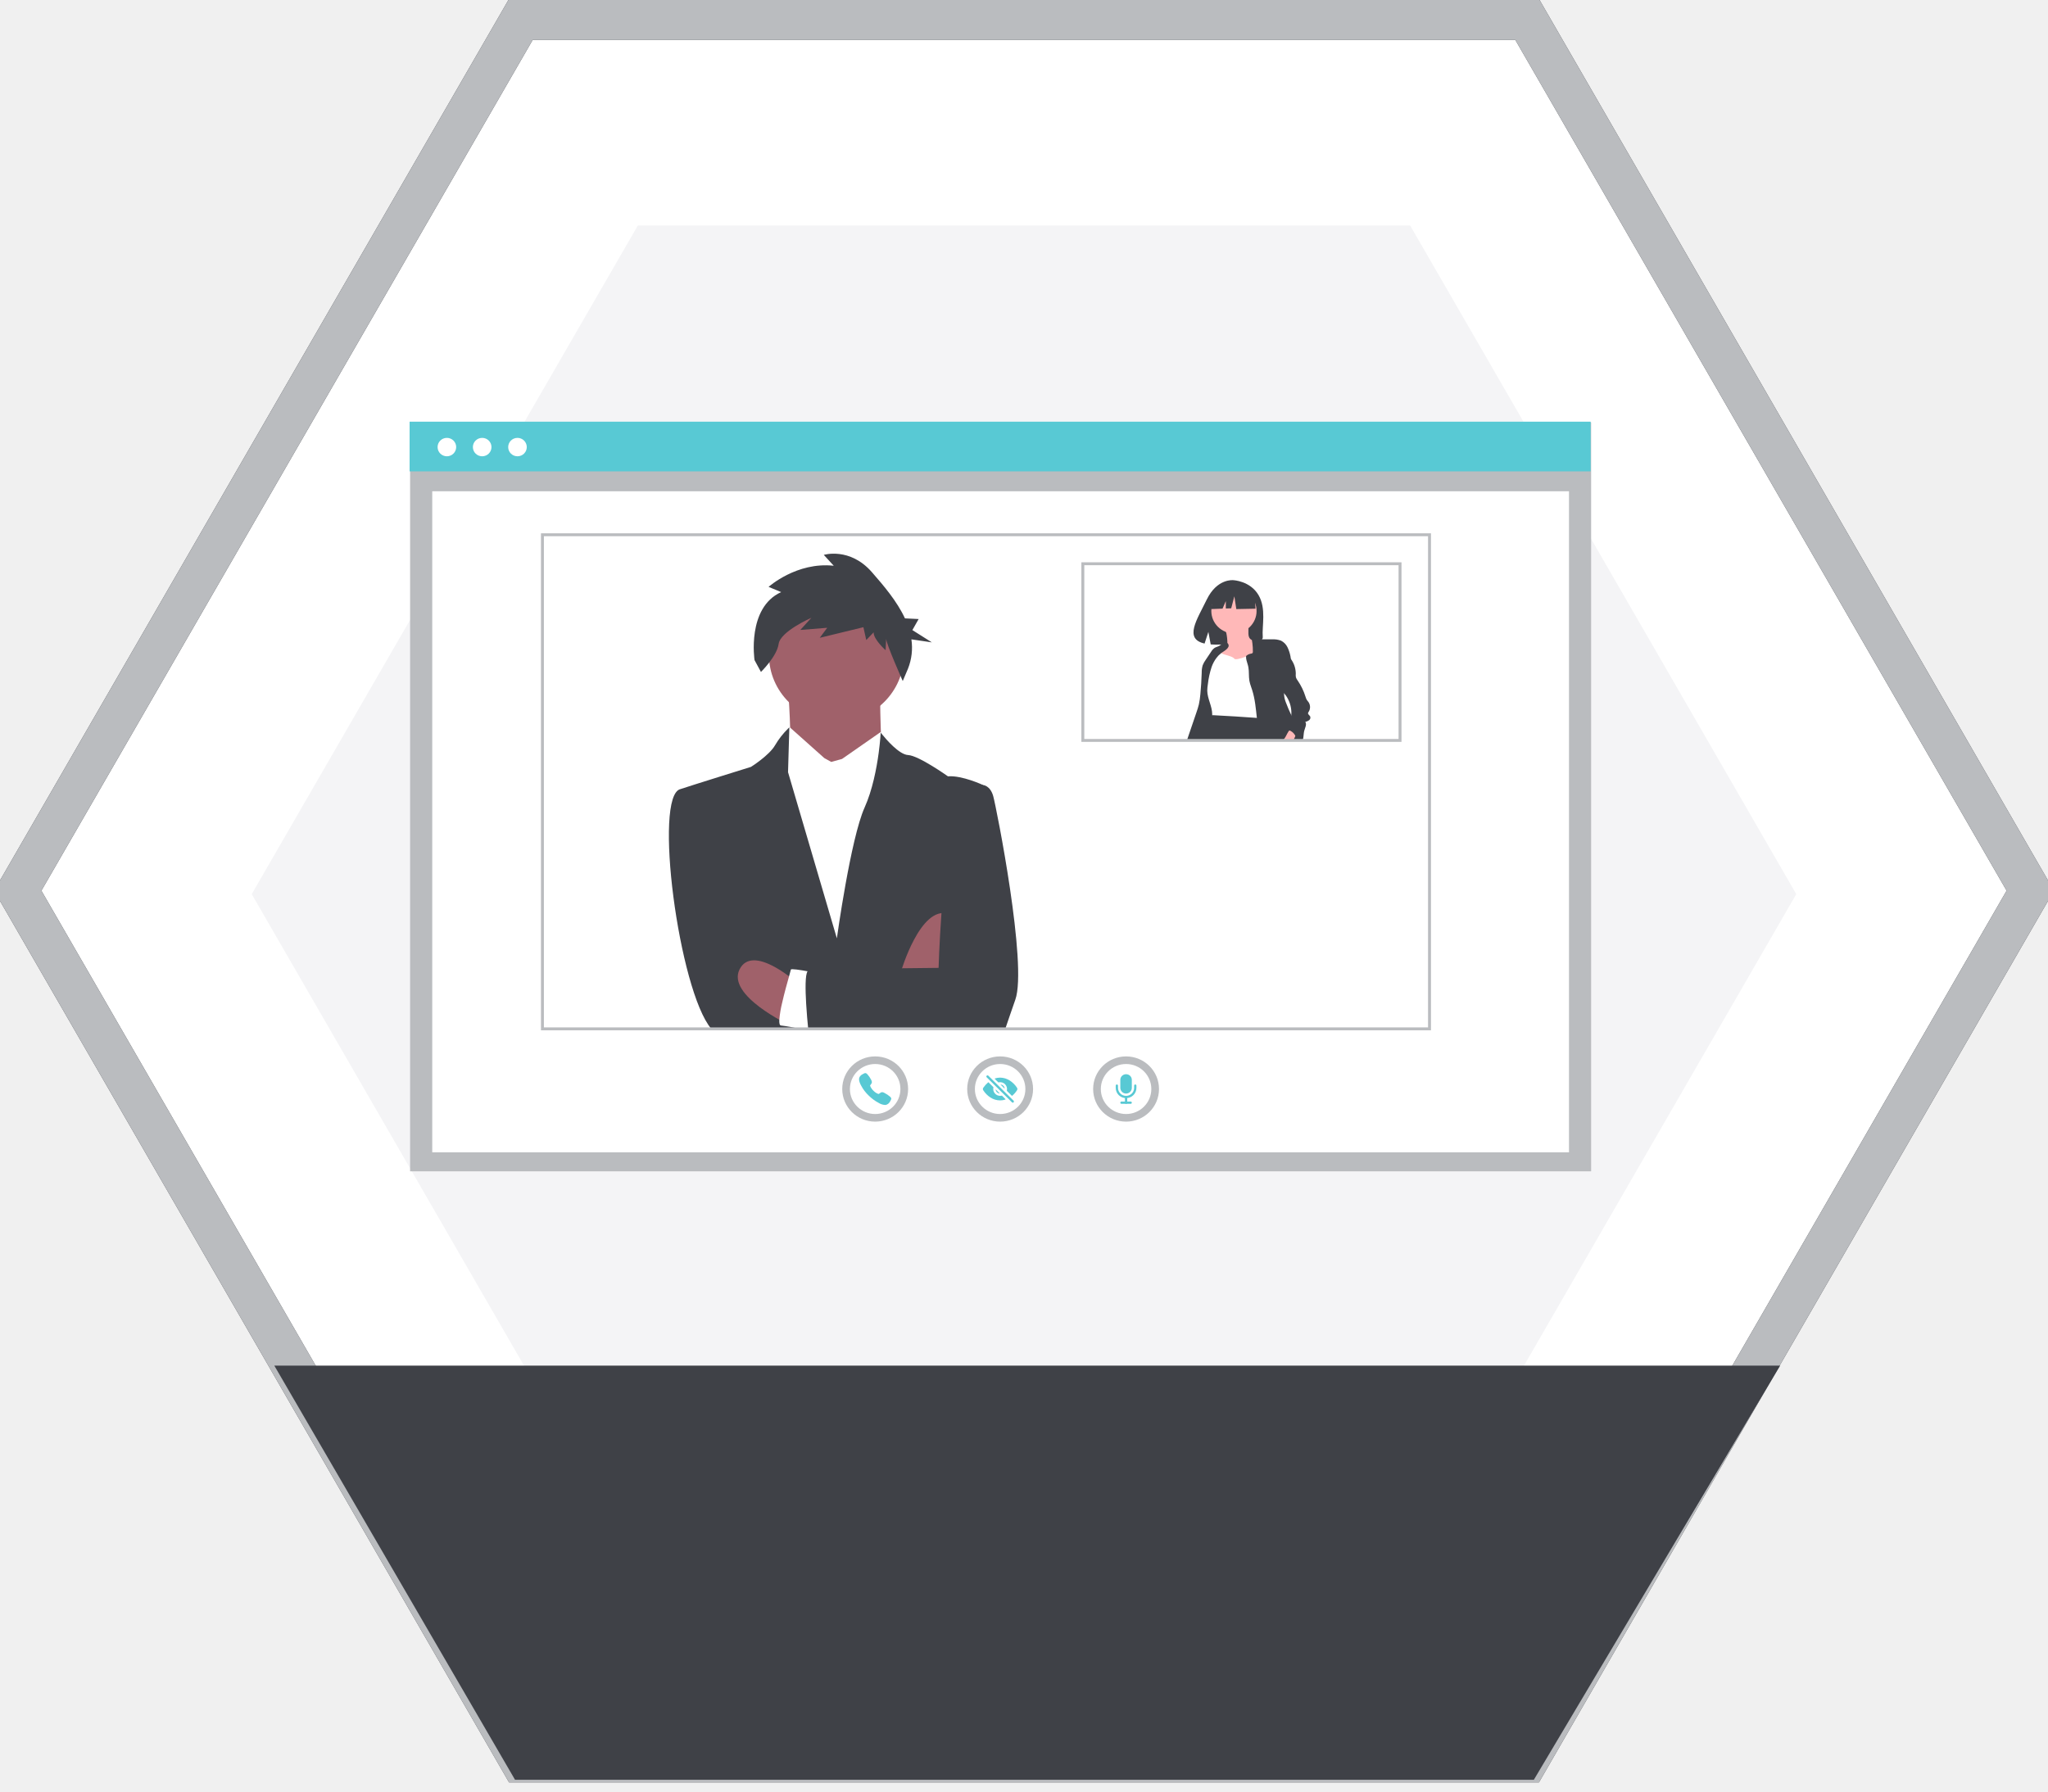
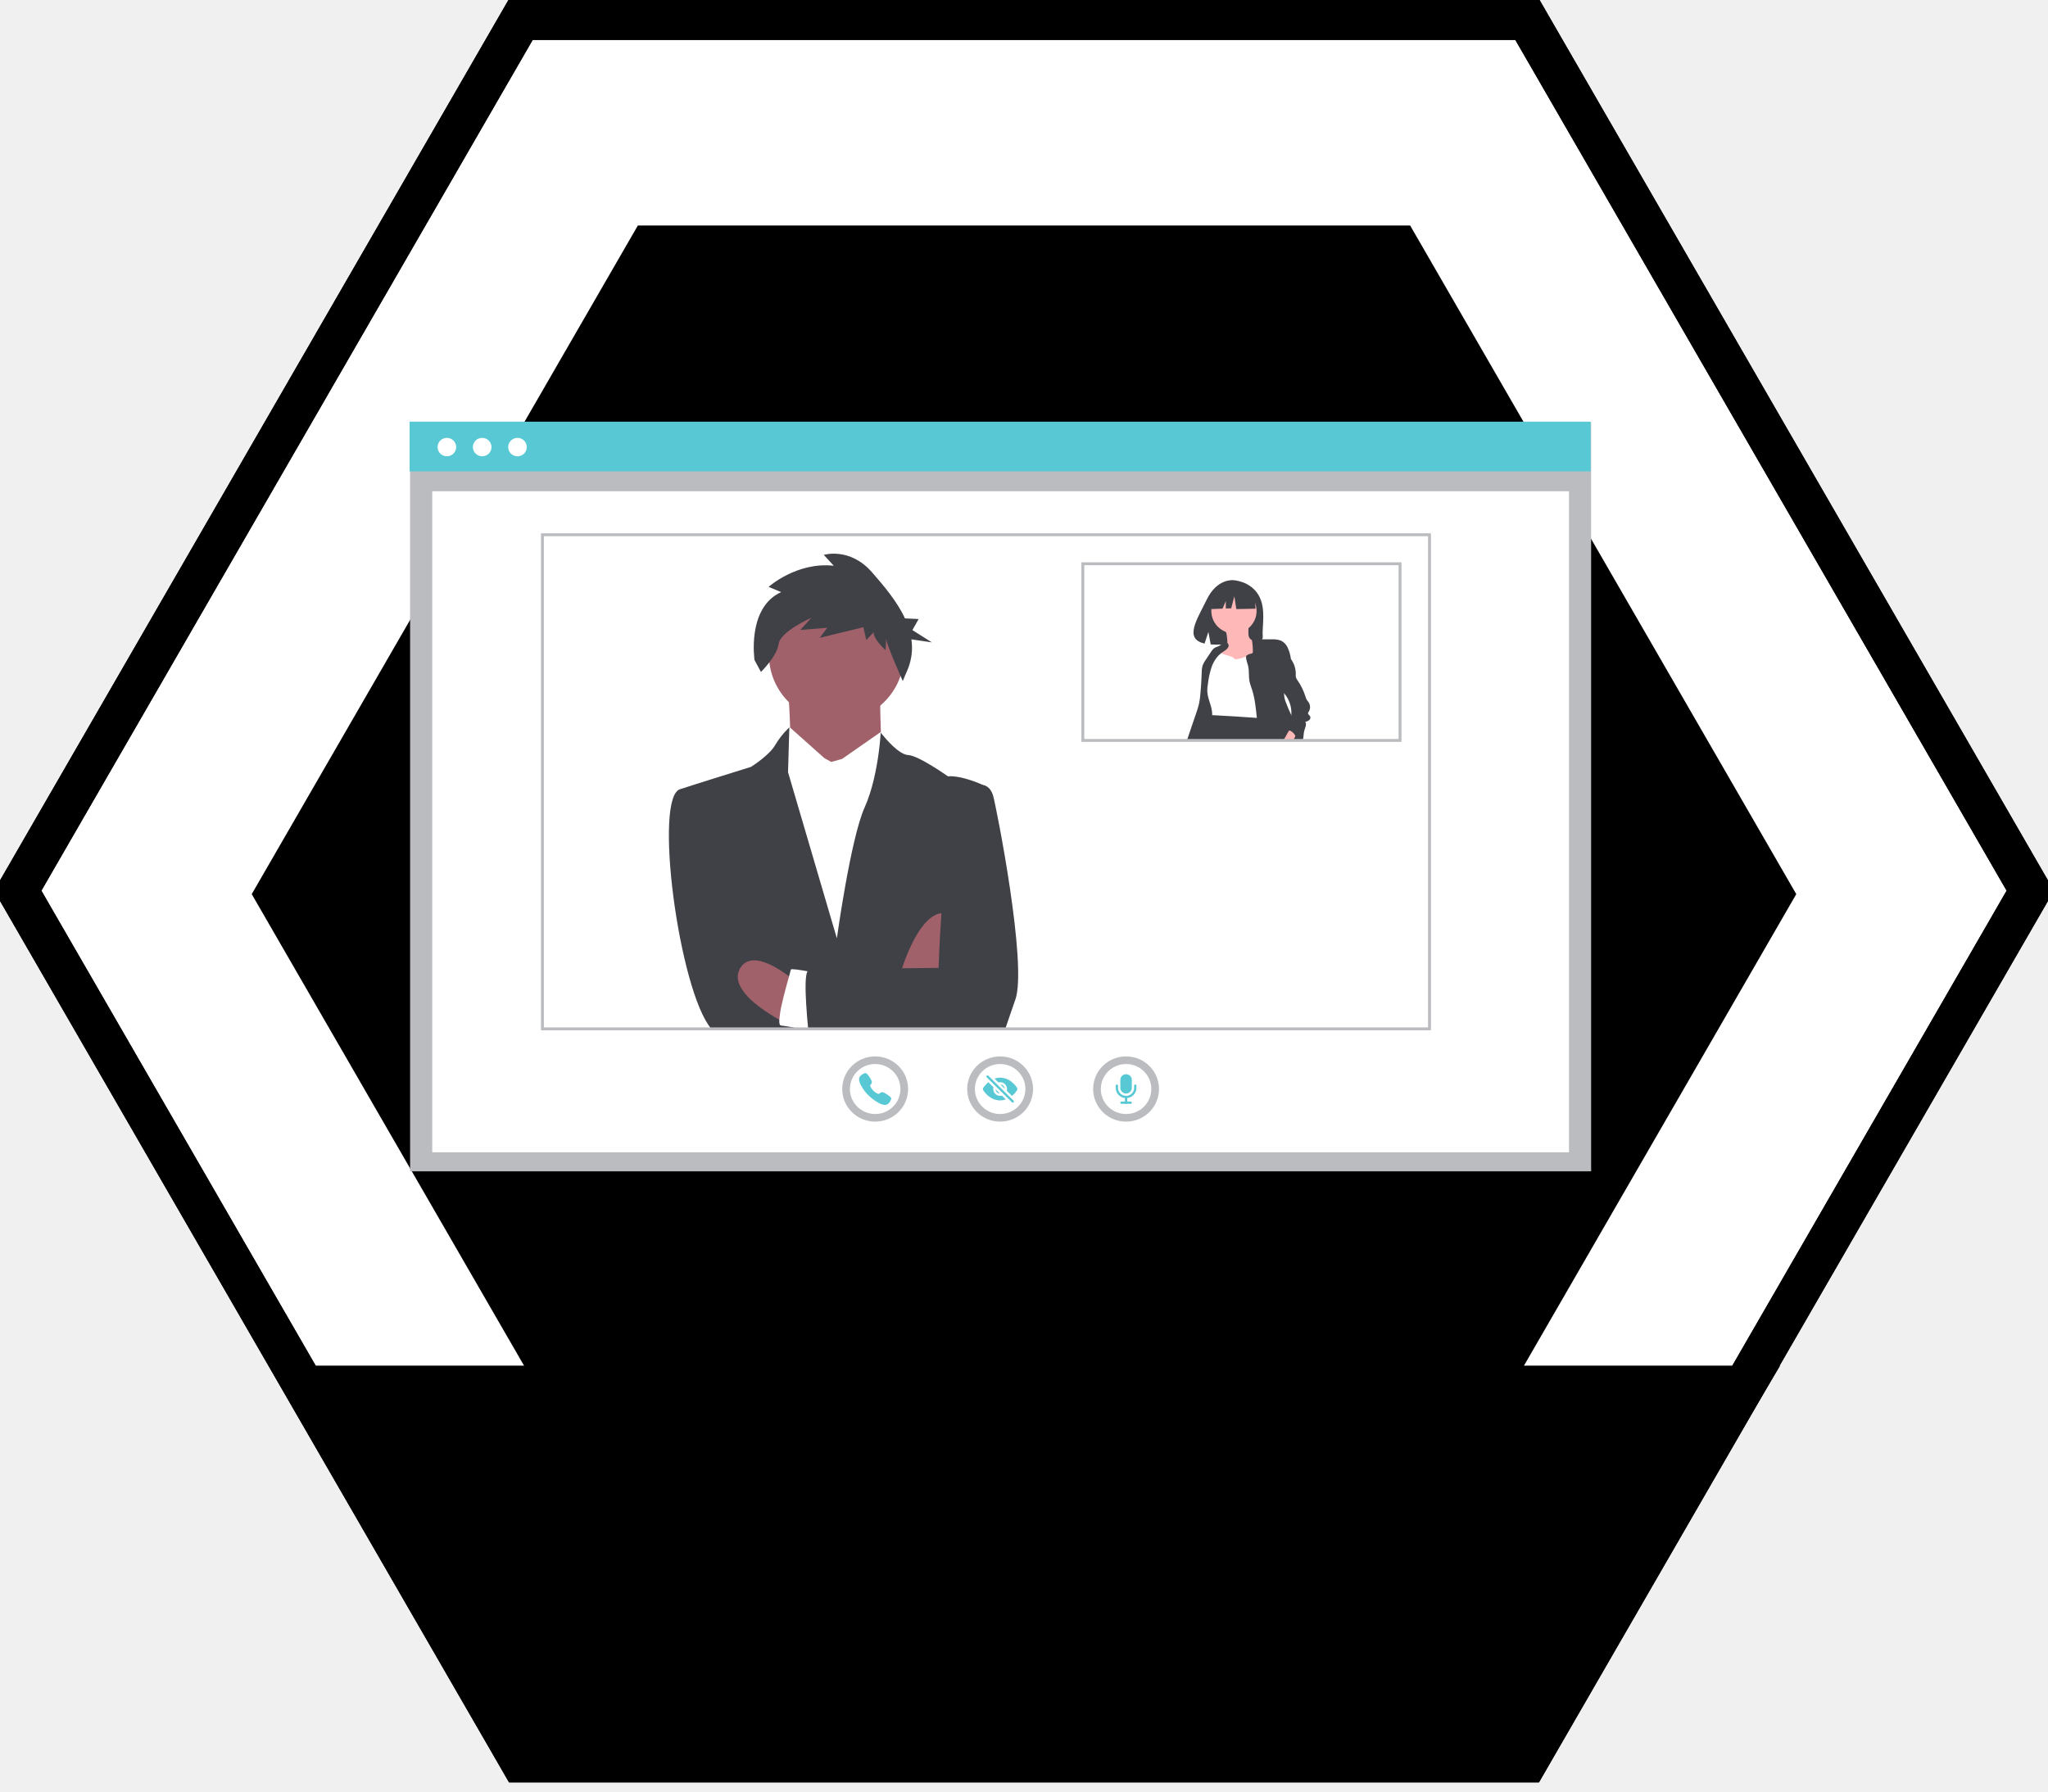
<svg xmlns="http://www.w3.org/2000/svg" class="badge gl" width="400" height="350" viewBox="0 0 400 350" fill="none">
-   <path class="badge-border--hidden" fill="#FFFFFF" d="M298.268 3.795L396.536 174L298.268 344.205L101.732 344.205L3.464 174L101.732 3.795L298.268 3.795Z" stroke="#3F4147" stroke-width="8" />
-   <path class="badge-border" d="M298.268 3.795L396.536 174L298.268 344.205L101.732 344.205L3.464 174L101.732 3.795L298.268 3.795Z" stroke="#BABCBF" stroke-width="8" />
-   <path class="badge__bg" d="M124.583 305.3H275.416L350.833 174.674L275.417 44.049H124.583L49.166 174.674L124.583 305.3Z" fill="#F4F4F6" />
-   <path d="M53.575 266.78H347.689L299.581 347.689H100.589L53.575 266.78Z" fill="#3F4147" />
+   <path class="badge__border--hidden" fill="#FFFFFF" d="M298.268 3.795L396.536 174L298.268 344.205L101.732 344.205L3.464 174L101.732 3.795L298.268 3.795Z" stroke="currentColor" stroke-width="8" />
+   <path class="badge__border" d="M298.268 3.795L396.536 174L298.268 344.205L101.732 344.205L3.464 174L101.732 3.795L298.268 3.795Z" stroke="currentColor" stroke-width="8" />
+   <path class="badge__bg" d="M124.583 305.3H275.416L350.833 174.674L275.417 44.049H124.583L49.166 174.674L124.583 305.3Z" fill="currentColor" />
+   <path class="badge__label-bg" d="M53.575 266.78H347.689L299.581 347.689H100.589L53.575 266.78Z" fill="currentColor" />
  <path d="M310.768 82.505H80.097V228.826H310.768V82.505Z" fill="#BABCBF" />
  <path d="M306.445 95.972H84.423V225.114H306.445V95.972Z" fill="white" />
  <path d="M310.671 82.378H80V92.084H310.671V82.378Z" fill="#58C9D4" />
  <path d="M87.282 89.139C88.285 89.139 89.099 88.334 89.099 87.341C89.099 86.347 88.285 85.541 87.282 85.541C86.279 85.541 85.466 86.347 85.466 87.341C85.466 88.334 86.279 89.139 87.282 89.139Z" fill="white" />
  <path d="M94.177 89.139C95.18 89.139 95.993 88.334 95.993 87.341C95.993 86.347 95.18 85.541 94.177 85.541C93.174 85.541 92.36 86.347 92.36 87.341C92.36 88.334 93.174 89.139 94.177 89.139Z" fill="white" />
  <path d="M101.071 89.139C102.074 89.139 102.887 88.334 102.887 87.341C102.887 86.347 102.074 85.541 101.071 85.541C100.068 85.541 99.255 86.347 99.255 87.341C99.255 88.334 100.068 89.139 101.071 89.139Z" fill="white" />
  <g class="person front">
    <path d="M153.778 132.265C153.778 132.265 154.612 143.661 154.232 144.331C153.852 145.001 160.908 157.039 160.908 157.039L172.189 146.567C172.189 146.567 171.506 132.081 172.233 131.428C172.96 130.774 153.778 132.265 153.778 132.265Z" fill="#A0616A" />
    <path d="M163.371 140.968C170.654 140.968 176.558 135.12 176.558 127.907C176.558 120.693 170.654 114.846 163.371 114.846C156.088 114.846 150.184 120.693 150.184 127.907C150.184 135.12 156.088 140.968 163.371 140.968Z" fill="#A0616A" />
    <path d="M162.35 148.849L160.997 148.096L154.321 142.14C154.321 142.14 153.656 141.895 153.555 143.954L153.455 146.014L149.145 148.905L148.947 195.695L178.756 197.122L180.011 150.038L173.279 145.587L172.046 142.982L164.463 148.262L162.35 148.849Z" fill="white" />
    <path d="M192.01 153.365L188.713 200.993H138.932C132.588 193.555 127.522 155.283 132.928 154.148C134.695 153.543 146.671 149.818 146.671 149.818C146.671 149.818 150.249 147.58 151.39 145.573C152.092 144.378 152.951 143.281 153.944 142.311L153.951 142.304L153.955 142.297C153.983 142.27 154.007 142.242 154.035 142.218C154.04 142.209 154.049 142.201 154.059 142.197C154.094 142.16 154.128 142.125 154.167 142.091V142.143L153.913 150.852L163.45 183.312C163.45 183.312 166.136 163.827 168.863 157.764C170.401 154.348 171.206 150.13 171.615 147.099C171.931 144.751 172.011 143.119 172.011 143.119C172.011 143.119 172.025 143.136 172.049 143.167V143.17C172.049 143.171 172.049 143.171 172.049 143.172C172.049 143.172 172.05 143.172 172.05 143.173C172.05 143.173 172.051 143.173 172.051 143.173C172.052 143.174 172.052 143.174 172.052 143.174C172.094 143.225 172.16 143.311 172.257 143.428L172.261 143.431C173.059 144.421 175.62 147.419 177.355 147.501C179.434 147.601 185.142 151.66 185.142 151.66C187.932 151.447 192.01 153.365 192.01 153.365Z" fill="#3F4147" />
    <path d="M175.988 189.763C175.988 189.763 179.744 176.866 185.223 178.505C190.702 180.143 184.687 189.491 184.687 189.491L175.988 189.763Z" fill="#A0616A" />
    <path d="M154.165 200.239C154.165 200.239 141.919 194.491 144.434 189.399C146.948 184.307 155.295 191.691 155.295 191.691L154.165 200.239Z" fill="#A0616A" />
    <path d="M159.07 200.993H156.131C154.949 200.703 153.751 200.485 152.543 200.34C152.265 200.326 152.175 199.897 152.21 199.216C152.306 198.091 152.493 196.975 152.768 195.879C153.188 194.023 153.75 192.015 154.111 190.737V190.733C154.323 189.987 154.462 189.492 154.465 189.42C154.476 189.193 156.398 189.506 157.724 189.747C158.421 189.874 158.952 189.98 158.952 189.98L159.018 196.178L159.07 200.993Z" fill="white" />
    <path d="M198.302 195.305C197.455 197.68 196.844 199.56 196.344 200.993H157.849C157.72 199.68 157.557 197.882 157.453 196.102C157.283 193.253 157.255 190.448 157.724 189.747C157.745 189.707 157.775 189.672 157.811 189.645C157.847 189.617 157.888 189.597 157.932 189.585C158.831 189.41 168.985 189.252 176.175 189.159C177.175 189.149 178.115 189.138 178.969 189.128C181.561 189.097 183.317 189.08 183.317 189.08C183.317 189.08 183.456 184.378 183.879 178.384C184.625 167.845 186.256 153.31 189.581 153.248L192.01 153.365C192.01 153.365 193.395 153.43 193.988 155.523C194.582 157.616 200.717 188.537 198.302 195.305Z" fill="#3F4147" />
    <path d="M152.571 115.67L150.116 114.651C150.116 114.651 155.594 109.725 162.843 110.523L160.897 108.4C160.897 108.4 165.983 106.839 170.296 111.782C172.564 114.38 175.185 117.433 176.748 120.804L179.424 120.932L178.199 123.092L182.001 125.492L178.007 124.902C178.294 126.831 178.067 128.8 177.348 130.615L176.319 133.047C176.319 133.047 173.035 125.672 173.079 124.772L172.969 127.022C172.969 127.022 170.568 124.877 170.634 123.527L169.194 125.037L168.633 122.529L160.106 124.602L161.568 122.642L156.31 123.067L158.475 120.689C158.475 120.689 152.425 123.332 152.077 125.797C151.729 128.261 148.622 131.27 148.622 131.27L147.369 128.955C147.369 128.955 145.818 118.73 152.571 115.67Z" fill="#3F4147" />
  </g>
  <path d="M279.487 201.276H105.658V104.185H279.487V201.276ZM106.23 200.71H278.915V104.751H106.23V200.71Z" fill="#BABCBF" />
  <g class="person back">
    <path d="M245.788 116.224C244.144 113.473 240.893 113.345 240.893 113.345C240.893 113.345 237.724 112.943 235.691 117.133C233.796 121.038 231.182 124.808 235.27 125.722L236.009 123.445L236.466 125.891C237.048 125.933 237.632 125.943 238.215 125.921C242.594 125.781 246.764 125.962 246.63 124.406C246.451 122.337 247.37 118.87 245.788 116.224Z" fill="#3F4147" />
    <path d="M239.724 125.596C239.758 125.905 239.706 126.218 239.575 126.501C239.267 127.034 238.515 127.113 238.063 127.533C237.587 127.975 237.533 128.692 237.511 129.337C237.441 130.011 237.511 130.691 237.716 131.337C237.868 131.683 238.06 132.011 238.289 132.313C238.565 132.707 238.844 133.1 239.125 133.49C239.275 133.71 239.442 133.918 239.625 134.112C240.159 134.595 240.807 134.936 241.509 135.102C241.947 135.266 242.423 135.297 242.878 135.192C243.171 135.079 243.441 134.915 243.674 134.707C244.016 134.464 244.32 134.173 244.575 133.842C244.907 133.281 245.096 132.648 245.126 131.998C245.354 130.095 245.442 128.179 245.391 126.264C245.401 126.055 245.363 125.847 245.281 125.655C245.052 125.212 244.439 125.117 244.115 124.736C243.839 124.411 243.828 123.946 243.83 123.52L243.836 122.437C243.846 122.346 243.827 122.254 243.783 122.174C243.743 122.13 243.695 122.095 243.641 122.07C243.587 122.045 243.529 122.031 243.469 122.029C242.79 121.917 242.101 121.871 241.413 121.892C240.854 121.909 239.783 121.863 239.301 122.171C238.863 122.45 239.411 123.222 239.513 123.656C239.649 124.294 239.72 124.944 239.724 125.596Z" fill="#FFB8B8" />
    <path d="M241.006 123.736C243.446 123.736 245.425 121.776 245.425 119.359C245.425 116.942 243.446 114.982 241.006 114.982C238.565 114.982 236.587 116.942 236.587 119.359C236.587 121.776 238.565 123.736 241.006 123.736Z" fill="#FFB8B8" />
    <path d="M238.485 127.411C238.007 127.136 237.359 127.359 237.011 127.783C236.692 128.234 236.522 128.773 236.526 129.323C236.532 129.87 236.492 130.417 236.408 130.957C236.143 132.138 235.158 133.109 235.085 134.317C235.013 135.505 235.835 136.54 236.24 137.66C236.485 138.359 236.588 139.099 236.541 139.837C236.517 139.954 236.517 140.074 236.541 140.191C236.566 140.308 236.614 140.418 236.683 140.516C236.771 140.592 236.876 140.648 236.989 140.679C238.942 141.36 241.051 141.419 243.12 141.47L246.538 141.556C246.745 141.581 246.954 141.546 247.141 141.456C247.448 141.27 247.489 140.853 247.494 140.496C247.539 137.428 247.407 134.361 247.276 131.295C247.26 130.183 247.148 129.074 246.942 127.98C246.929 127.839 246.886 127.702 246.813 127.58C246.741 127.457 246.642 127.353 246.524 127.273C246.409 127.235 246.288 127.219 246.167 127.227C246.046 127.235 245.928 127.266 245.819 127.32C244.76 127.71 241.393 129.205 241.061 128.673C240.676 128.055 238.297 127.873 238.485 127.411Z" fill="white" />
    <path d="M238.657 127.486C238.57 127.547 238.484 127.612 238.402 127.68C238.095 127.932 237.819 128.219 237.581 128.536C237.188 129.068 236.875 129.653 236.652 130.274C236.287 131.375 236.039 132.511 235.91 133.663C235.838 134.085 235.798 134.512 235.793 134.94C235.819 136.513 236.758 137.971 236.759 139.546C236.759 139.606 236.758 139.664 236.754 139.724C236.743 139.982 236.712 140.238 236.663 140.492C236.594 140.861 236.495 141.226 236.397 141.59C236.189 142.515 235.855 143.409 235.404 144.245C235.356 144.327 235.304 144.407 235.251 144.484H231.871C231.897 144.404 231.925 144.325 231.952 144.245C232.527 142.556 233.103 140.866 233.678 139.178C233.854 138.661 234.031 138.142 234.155 137.611C234.297 136.956 234.394 136.291 234.446 135.623C234.579 134.237 234.666 132.848 234.708 131.456C234.697 130.955 234.76 130.455 234.897 129.972C235.05 129.587 235.252 129.222 235.499 128.887C235.848 128.367 236.197 127.846 236.545 127.326C236.719 127.023 236.957 126.761 237.243 126.558C237.493 126.407 237.79 126.352 238.053 126.224C238.219 126.131 238.378 126.026 238.529 125.912C238.923 125.635 239.385 125.345 239.724 125.627C239.779 125.672 239.827 125.726 239.864 125.786C239.884 125.816 239.901 125.846 239.916 125.878C240.242 126.576 239.095 127.179 238.657 127.486Z" fill="#3F4147" />
    <path d="M249.793 144.484H234.137C234.221 144.408 234.304 144.328 234.385 144.245C234.397 144.233 234.408 144.221 234.42 144.209C235.019 143.594 235.156 142.837 235.456 142.036C235.682 141.432 235.908 140.828 236.134 140.225C236.169 140.108 236.228 139.998 236.306 139.903C236.372 139.837 236.454 139.788 236.544 139.762C236.612 139.742 236.683 139.729 236.754 139.724C236.856 139.717 236.958 139.717 237.06 139.724C239.869 139.868 242.676 140.043 245.482 140.249C245.844 140.277 246.206 140.304 246.568 140.332C246.864 140.549 247.156 140.78 247.435 141.024C248.36 141.785 249.094 142.749 249.578 143.84C249.633 143.973 249.682 144.108 249.723 144.245C249.75 144.324 249.773 144.404 249.793 144.484Z" fill="#3F4147" />
    <path d="M245.061 115.958L241.849 114.292L237.412 114.973L236.494 118.989L238.779 118.902L239.417 117.427V118.877L240.472 118.837L241.084 116.489L241.466 118.989L245.214 118.913L245.061 115.958Z" fill="#3F4147" />
    <path d="M249.793 144.484H246.258C246.233 144.406 246.209 144.325 246.186 144.245C245.936 143.356 245.753 142.449 245.638 141.533C245.6 141.271 245.568 141.008 245.537 140.746C245.518 140.58 245.5 140.415 245.482 140.249C245.279 138.403 245.123 136.539 244.554 134.771C244.485 134.557 244.41 134.344 244.337 134.131C244.204 133.765 244.099 133.389 244.024 133.006C243.869 132.131 243.985 131.224 243.825 130.35C243.736 129.862 243.559 129.433 243.451 128.986C243.383 128.716 243.356 128.437 243.372 128.16C243.632 127.917 243.959 127.756 244.312 127.698C244.436 127.697 244.555 127.649 244.645 127.565C244.689 127.492 244.708 127.406 244.701 127.321C244.709 126.757 244.677 126.194 244.603 125.634C244.579 125.438 244.549 125.242 244.512 125.047C244.511 125.037 244.509 125.029 244.508 125.02C244.811 124.913 245.133 124.87 245.454 124.893C245.803 124.894 246.151 124.894 246.498 124.895C247.142 124.898 247.785 124.9 248.429 124.901C249.028 124.861 249.629 124.947 250.192 125.153C250.749 125.432 251.197 125.886 251.464 126.445C251.728 127 251.921 127.585 252.039 128.187C252.077 128.352 252.098 128.521 252.099 128.691C252.126 130.037 251.112 131.393 251.01 132.769C250.978 133.215 251.015 133.665 250.974 134.111C250.933 134.558 250.812 134.996 250.79 135.443C250.789 135.466 250.788 135.49 250.788 135.513C250.801 136.097 250.922 136.673 251.144 137.214C251.451 138.067 251.824 138.893 252.209 139.715C252.581 140.51 252.962 141.301 253.305 142.107C253.484 142.481 253.604 142.88 253.661 143.29C253.7 143.619 253.636 143.952 253.479 144.245C253.439 144.318 253.391 144.386 253.335 144.447L253.333 144.45C253.322 144.462 253.311 144.474 253.3 144.485H249.793V144.484Z" fill="#3F4147" />
    <path d="M253.16 143.258C253.146 143.417 253.102 143.572 253.031 143.716C253.025 143.73 253.019 143.743 253.013 143.757C252.943 143.921 252.872 144.083 252.798 144.245C252.762 144.324 252.726 144.404 252.688 144.484H250.689C250.761 144.41 250.828 144.33 250.889 144.245C251.196 143.823 251.374 143.31 251.686 142.855C251.729 142.792 251.778 142.735 251.832 142.682C252.333 142.202 253.192 142.3 253.16 143.258Z" fill="#FFB8B8" />
    <path d="M254.462 144.484C254.488 144.406 254.509 144.326 254.526 144.245C254.54 144.182 254.552 144.12 254.562 144.056C254.626 143.639 254.625 143.212 254.725 142.802C254.866 142.215 255.29 141.52 254.941 141.026C255.213 140.971 255.469 140.858 255.691 140.694C255.8 140.609 255.878 140.492 255.915 140.36C255.951 140.228 255.944 140.087 255.894 139.96C255.769 139.719 255.433 139.56 255.478 139.294C255.501 139.209 255.542 139.13 255.597 139.062C255.78 138.776 255.875 138.443 255.869 138.104C255.864 137.765 255.759 137.436 255.567 137.156C255.457 137 255.322 136.864 255.221 136.701C255.112 136.502 255.028 136.291 254.971 136.071C254.623 134.958 254.109 133.903 253.447 132.94C253.3 132.755 253.186 132.546 253.11 132.323C253.065 132.082 253.056 131.835 253.083 131.59C253.073 130.618 252.772 129.67 252.218 128.868C252.179 128.808 252.139 128.749 252.099 128.691C251.571 127.964 250.981 127.284 250.337 126.657C250.084 126.729 249.864 126.887 249.716 127.103C249.65 127.243 249.61 127.393 249.596 127.547C249.425 128.731 249.277 129.922 249.161 131.112C249.081 131.711 249.065 132.317 249.112 132.92C249.162 133.527 249.402 134.103 249.798 134.568C250.055 134.848 250.381 135.056 250.66 135.314C250.705 135.356 250.748 135.399 250.791 135.443C250.992 135.655 251.17 135.887 251.323 136.136C251.992 137.206 252.302 138.459 252.209 139.715C252.192 139.941 252.162 140.166 252.119 140.389C252.066 140.708 251.957 141.016 251.797 141.298C251.671 141.505 251.504 141.685 251.389 141.899C251.325 142.002 251.286 142.119 251.277 142.24C251.267 142.361 251.286 142.482 251.334 142.594C251.504 142.594 251.673 142.624 251.832 142.682C252.208 142.826 252.535 143.073 252.774 143.394C252.862 143.509 252.942 143.631 253.013 143.757C253.103 143.915 253.183 144.078 253.252 144.245C253.281 144.311 253.309 144.379 253.336 144.447C253.342 144.459 253.346 144.472 253.35 144.485L254.462 144.484Z" fill="#3F4147" />
    <path d="M273.73 144.931H211.206V109.849H273.73V144.931ZM211.778 144.364H273.159V110.416H211.778V144.364Z" fill="#BABCBF" />
  </g>
  <g class="button center">
    <path d="M195.339 219.119C198.892 219.119 201.772 216.266 201.772 212.747C201.772 209.228 198.892 206.376 195.339 206.376C191.786 206.376 188.906 209.228 188.906 212.747C188.906 216.266 191.786 219.119 195.339 219.119Z" fill="#BABCBF" />
    <path d="M195.339 217.632C198.063 217.632 200.271 215.445 200.271 212.747C200.271 210.049 198.063 207.862 195.339 207.862C192.615 207.862 190.407 210.049 190.407 212.747C190.407 215.445 192.615 217.632 195.339 217.632Z" fill="white" />
    <path d="M197.81 215.415C197.78 215.415 197.751 215.409 197.724 215.398C197.697 215.387 197.672 215.371 197.651 215.35L192.709 210.455C192.669 210.413 192.647 210.357 192.647 210.299C192.648 210.241 192.672 210.185 192.713 210.144C192.755 210.103 192.811 210.08 192.869 210.079C192.928 210.078 192.984 210.1 193.027 210.14L197.969 215.035C198 215.066 198.022 215.106 198.03 215.149C198.039 215.192 198.034 215.237 198.017 215.278C198 215.318 197.972 215.353 197.935 215.378C197.898 215.402 197.854 215.415 197.81 215.415Z" fill="#58C9D4" />
    <path d="M195.227 213.577L194.5 212.857C194.495 212.853 194.49 212.85 194.484 212.85C194.478 212.849 194.472 212.85 194.467 212.852C194.462 212.855 194.458 212.859 194.455 212.864C194.452 212.869 194.451 212.875 194.452 212.881C194.481 213.068 194.57 213.24 194.705 213.374C194.84 213.508 195.014 213.596 195.203 213.625C195.209 213.625 195.215 213.624 195.22 213.622C195.225 213.619 195.229 213.615 195.232 213.609C195.234 213.604 195.235 213.598 195.234 213.593C195.234 213.587 195.231 213.582 195.227 213.577Z" fill="#58C9D4" />
    <path d="M195.451 211.913L196.179 212.634C196.184 212.638 196.189 212.641 196.195 212.642C196.201 212.643 196.207 212.642 196.212 212.639C196.217 212.637 196.221 212.632 196.224 212.627C196.227 212.622 196.228 212.616 196.227 212.61C196.198 212.423 196.109 212.25 195.974 212.116C195.839 211.983 195.664 211.895 195.475 211.866C195.469 211.865 195.464 211.866 195.458 211.868C195.453 211.871 195.449 211.875 195.446 211.881C195.443 211.886 195.442 211.892 195.443 211.898C195.444 211.903 195.447 211.909 195.451 211.913Z" fill="#58C9D4" />
    <path d="M198.638 212.987C198.685 212.914 198.709 212.83 198.709 212.745C198.709 212.659 198.684 212.575 198.637 212.503C198.277 211.945 197.802 211.469 197.243 211.105C196.677 210.732 196.014 210.529 195.334 210.52C194.992 210.521 194.651 210.576 194.326 210.684C194.317 210.687 194.309 210.692 194.302 210.699C194.296 210.706 194.291 210.715 194.289 210.724C194.287 210.733 194.287 210.743 194.29 210.752C194.292 210.761 194.297 210.77 194.304 210.776L194.967 211.433C194.974 211.44 194.983 211.445 194.992 211.448C195.002 211.45 195.012 211.45 195.021 211.448C195.246 211.394 195.481 211.398 195.704 211.459C195.927 211.521 196.13 211.639 196.293 211.801C196.457 211.963 196.576 212.164 196.638 212.385C196.7 212.605 196.704 212.838 196.65 213.061C196.647 213.07 196.647 213.08 196.65 213.089C196.653 213.099 196.658 213.107 196.664 213.114L197.618 214.059C197.628 214.069 197.642 214.075 197.656 214.076C197.67 214.076 197.683 214.072 197.694 214.063C198.061 213.753 198.38 213.39 198.638 212.987Z" fill="#58C9D4" />
  </g>
  <g class="button left">
    <path d="M195.339 214.08C195.135 214.08 194.934 214.034 194.75 213.946C194.567 213.858 194.406 213.729 194.28 213.57C194.153 213.412 194.065 213.226 194.022 213.029C193.979 212.831 193.981 212.627 194.029 212.43C194.032 212.421 194.031 212.411 194.029 212.402C194.026 212.393 194.021 212.384 194.014 212.377L193.076 211.448C193.066 211.438 193.053 211.432 193.039 211.431C193.025 211.431 193.011 211.435 193 211.444C192.639 211.754 192.32 212.108 192.05 212.497C191.999 212.57 191.971 212.655 191.97 212.743C191.968 212.831 191.993 212.918 192.041 212.992C192.395 213.55 192.866 214.027 193.421 214.391C193.988 214.766 194.653 214.967 195.335 214.97C195.681 214.969 196.025 214.915 196.354 214.809C196.364 214.807 196.372 214.801 196.379 214.794C196.385 214.787 196.39 214.779 196.392 214.77C196.394 214.76 196.394 214.751 196.391 214.741C196.389 214.732 196.384 214.724 196.377 214.717L195.711 214.057C195.704 214.05 195.695 214.045 195.686 214.043C195.676 214.04 195.667 214.04 195.657 214.043C195.553 214.068 195.446 214.08 195.339 214.08Z" fill="#58C9D4" />
    <path d="M170.932 219.119C174.485 219.119 177.365 216.266 177.365 212.747C177.365 209.228 174.485 206.376 170.932 206.376C167.379 206.376 164.499 209.228 164.499 212.747C164.499 216.266 167.379 219.119 170.932 219.119Z" fill="#BABCBF" />
    <path d="M170.932 217.632C173.656 217.632 175.864 215.445 175.864 212.747C175.864 210.049 173.656 207.862 170.932 207.862C168.208 207.862 166 210.049 166 212.747C166 215.445 168.208 217.632 170.932 217.632Z" fill="white" />
    <path d="M172.827 215.862C172.386 215.827 171.961 215.684 171.591 215.445C170.875 215.066 170.22 214.581 169.651 214.007C169.061 213.451 168.569 212.802 168.194 212.086C167.676 211.154 167.764 210.666 167.863 210.457C167.977 210.229 168.156 210.039 168.378 209.91C168.505 209.828 168.639 209.757 168.78 209.699C168.794 209.693 168.807 209.687 168.818 209.682C168.865 209.656 168.916 209.64 168.969 209.635C169.023 209.631 169.076 209.637 169.127 209.654C169.239 209.708 169.338 209.783 169.419 209.877C169.711 210.201 169.958 210.564 170.152 210.954C170.232 211.088 170.281 211.239 170.295 211.394C170.284 211.548 170.221 211.694 170.116 211.809C170.098 211.834 170.08 211.858 170.062 211.881C169.955 212.02 169.932 212.06 169.947 212.132C170.09 212.493 170.312 212.818 170.596 213.084C170.861 213.362 171.186 213.576 171.547 213.711C171.622 213.727 171.664 213.703 171.808 213.593C171.829 213.578 171.851 213.561 171.873 213.545C171.989 213.437 172.139 213.37 172.298 213.357H172.299C172.458 213.373 172.611 213.426 172.746 213.512C173.135 213.708 173.499 213.95 173.829 214.232C173.923 214.312 174 214.411 174.054 214.522C174.072 214.572 174.078 214.625 174.073 214.678C174.068 214.73 174.052 214.782 174.026 214.828C174.021 214.839 174.015 214.852 174.009 214.866C173.95 215.005 173.878 215.138 173.795 215.263C173.664 215.483 173.472 215.66 173.242 215.772C173.112 215.833 172.97 215.863 172.827 215.862Z" fill="#58C9D4" />
  </g>
  <g class="button right">
    <path d="M219.936 219.119C223.489 219.119 226.369 216.266 226.369 212.747C226.369 209.228 223.489 206.376 219.936 206.376C216.383 206.376 213.503 209.228 213.503 212.747C213.503 216.266 216.383 219.119 219.936 219.119Z" fill="#BABCBF" />
    <path d="M219.936 217.632C222.66 217.632 224.868 215.445 224.868 212.747C224.868 210.049 222.66 207.862 219.936 207.862C217.212 207.862 215.004 210.049 215.004 212.747C215.004 215.445 217.212 217.632 219.936 217.632Z" fill="white" />
    <path d="M220.834 215.64H219.037C219.008 215.64 218.978 215.634 218.951 215.623C218.924 215.612 218.899 215.595 218.878 215.575C218.857 215.554 218.84 215.529 218.829 215.502C218.818 215.475 218.812 215.446 218.812 215.417C218.812 215.388 218.818 215.359 218.829 215.332C218.84 215.305 218.857 215.28 218.878 215.259C218.899 215.239 218.924 215.222 218.951 215.211C218.978 215.2 219.008 215.194 219.037 215.195H220.834C220.864 215.194 220.893 215.2 220.921 215.211C220.948 215.222 220.973 215.239 220.994 215.259C221.015 215.28 221.031 215.305 221.043 215.332C221.054 215.359 221.06 215.388 221.06 215.417C221.06 215.446 221.054 215.475 221.043 215.502C221.031 215.529 221.015 215.554 220.994 215.575C220.973 215.595 220.948 215.612 220.921 215.623C220.893 215.634 220.864 215.64 220.834 215.64Z" fill="#58C9D4" />
    <path d="M219.936 214.527C219.4 214.527 218.886 214.315 218.507 213.94C218.128 213.565 217.915 213.056 217.914 212.525V212.08C217.914 212.021 217.938 211.964 217.98 211.923C218.022 211.881 218.079 211.858 218.139 211.858C218.198 211.858 218.255 211.881 218.297 211.923C218.339 211.964 218.363 212.021 218.363 212.08V212.525C218.363 212.729 218.403 212.932 218.482 213.121C218.561 213.311 218.677 213.482 218.823 213.627C218.969 213.772 219.143 213.887 219.333 213.965C219.524 214.044 219.729 214.084 219.936 214.084C220.142 214.084 220.347 214.044 220.538 213.965C220.729 213.887 220.902 213.772 221.048 213.627C221.194 213.482 221.31 213.311 221.389 213.121C221.468 212.932 221.508 212.729 221.508 212.525V212.08C221.508 212.021 221.532 211.964 221.574 211.923C221.616 211.881 221.673 211.858 221.733 211.858C221.792 211.858 221.849 211.881 221.891 211.923C221.933 211.964 221.957 212.021 221.957 212.08V212.525C221.957 213.056 221.744 213.565 221.365 213.94C220.986 214.315 220.472 214.527 219.936 214.527Z" fill="#58C9D4" />
    <path d="M219.936 215.64C219.906 215.64 219.877 215.634 219.85 215.623C219.823 215.611 219.798 215.595 219.777 215.574C219.756 215.554 219.74 215.529 219.728 215.502C219.717 215.475 219.711 215.446 219.711 215.417V214.305C219.711 214.275 219.717 214.246 219.728 214.219C219.739 214.192 219.756 214.167 219.777 214.147C219.798 214.126 219.822 214.11 219.85 214.098C219.877 214.087 219.906 214.081 219.936 214.081C219.965 214.081 219.995 214.087 220.022 214.098C220.049 214.11 220.074 214.126 220.095 214.147C220.116 214.167 220.132 214.192 220.144 214.219C220.155 214.246 220.161 214.275 220.16 214.305V215.417C220.16 215.446 220.155 215.475 220.143 215.502C220.132 215.529 220.115 215.554 220.095 215.574C220.074 215.595 220.049 215.611 220.022 215.623C219.994 215.634 219.965 215.64 219.936 215.64Z" fill="#58C9D4" />
    <path d="M219.936 213.637C219.788 213.637 219.641 213.607 219.504 213.549C219.368 213.492 219.245 213.408 219.142 213.302C218.931 213.091 218.813 212.807 218.813 212.511V210.967C218.811 210.673 218.928 210.391 219.137 210.182C219.346 209.974 219.63 209.856 219.927 209.855C219.93 209.855 219.933 209.855 219.936 209.855C220.084 209.853 220.231 209.881 220.368 209.936C220.505 209.992 220.629 210.073 220.734 210.177C220.838 210.281 220.921 210.404 220.977 210.54C221.033 210.675 221.061 210.821 221.059 210.967V212.511C221.06 212.808 220.943 213.093 220.733 213.304C220.522 213.515 220.235 213.635 219.936 213.637Z" fill="#58C9D4" />
  </g>
</svg>
